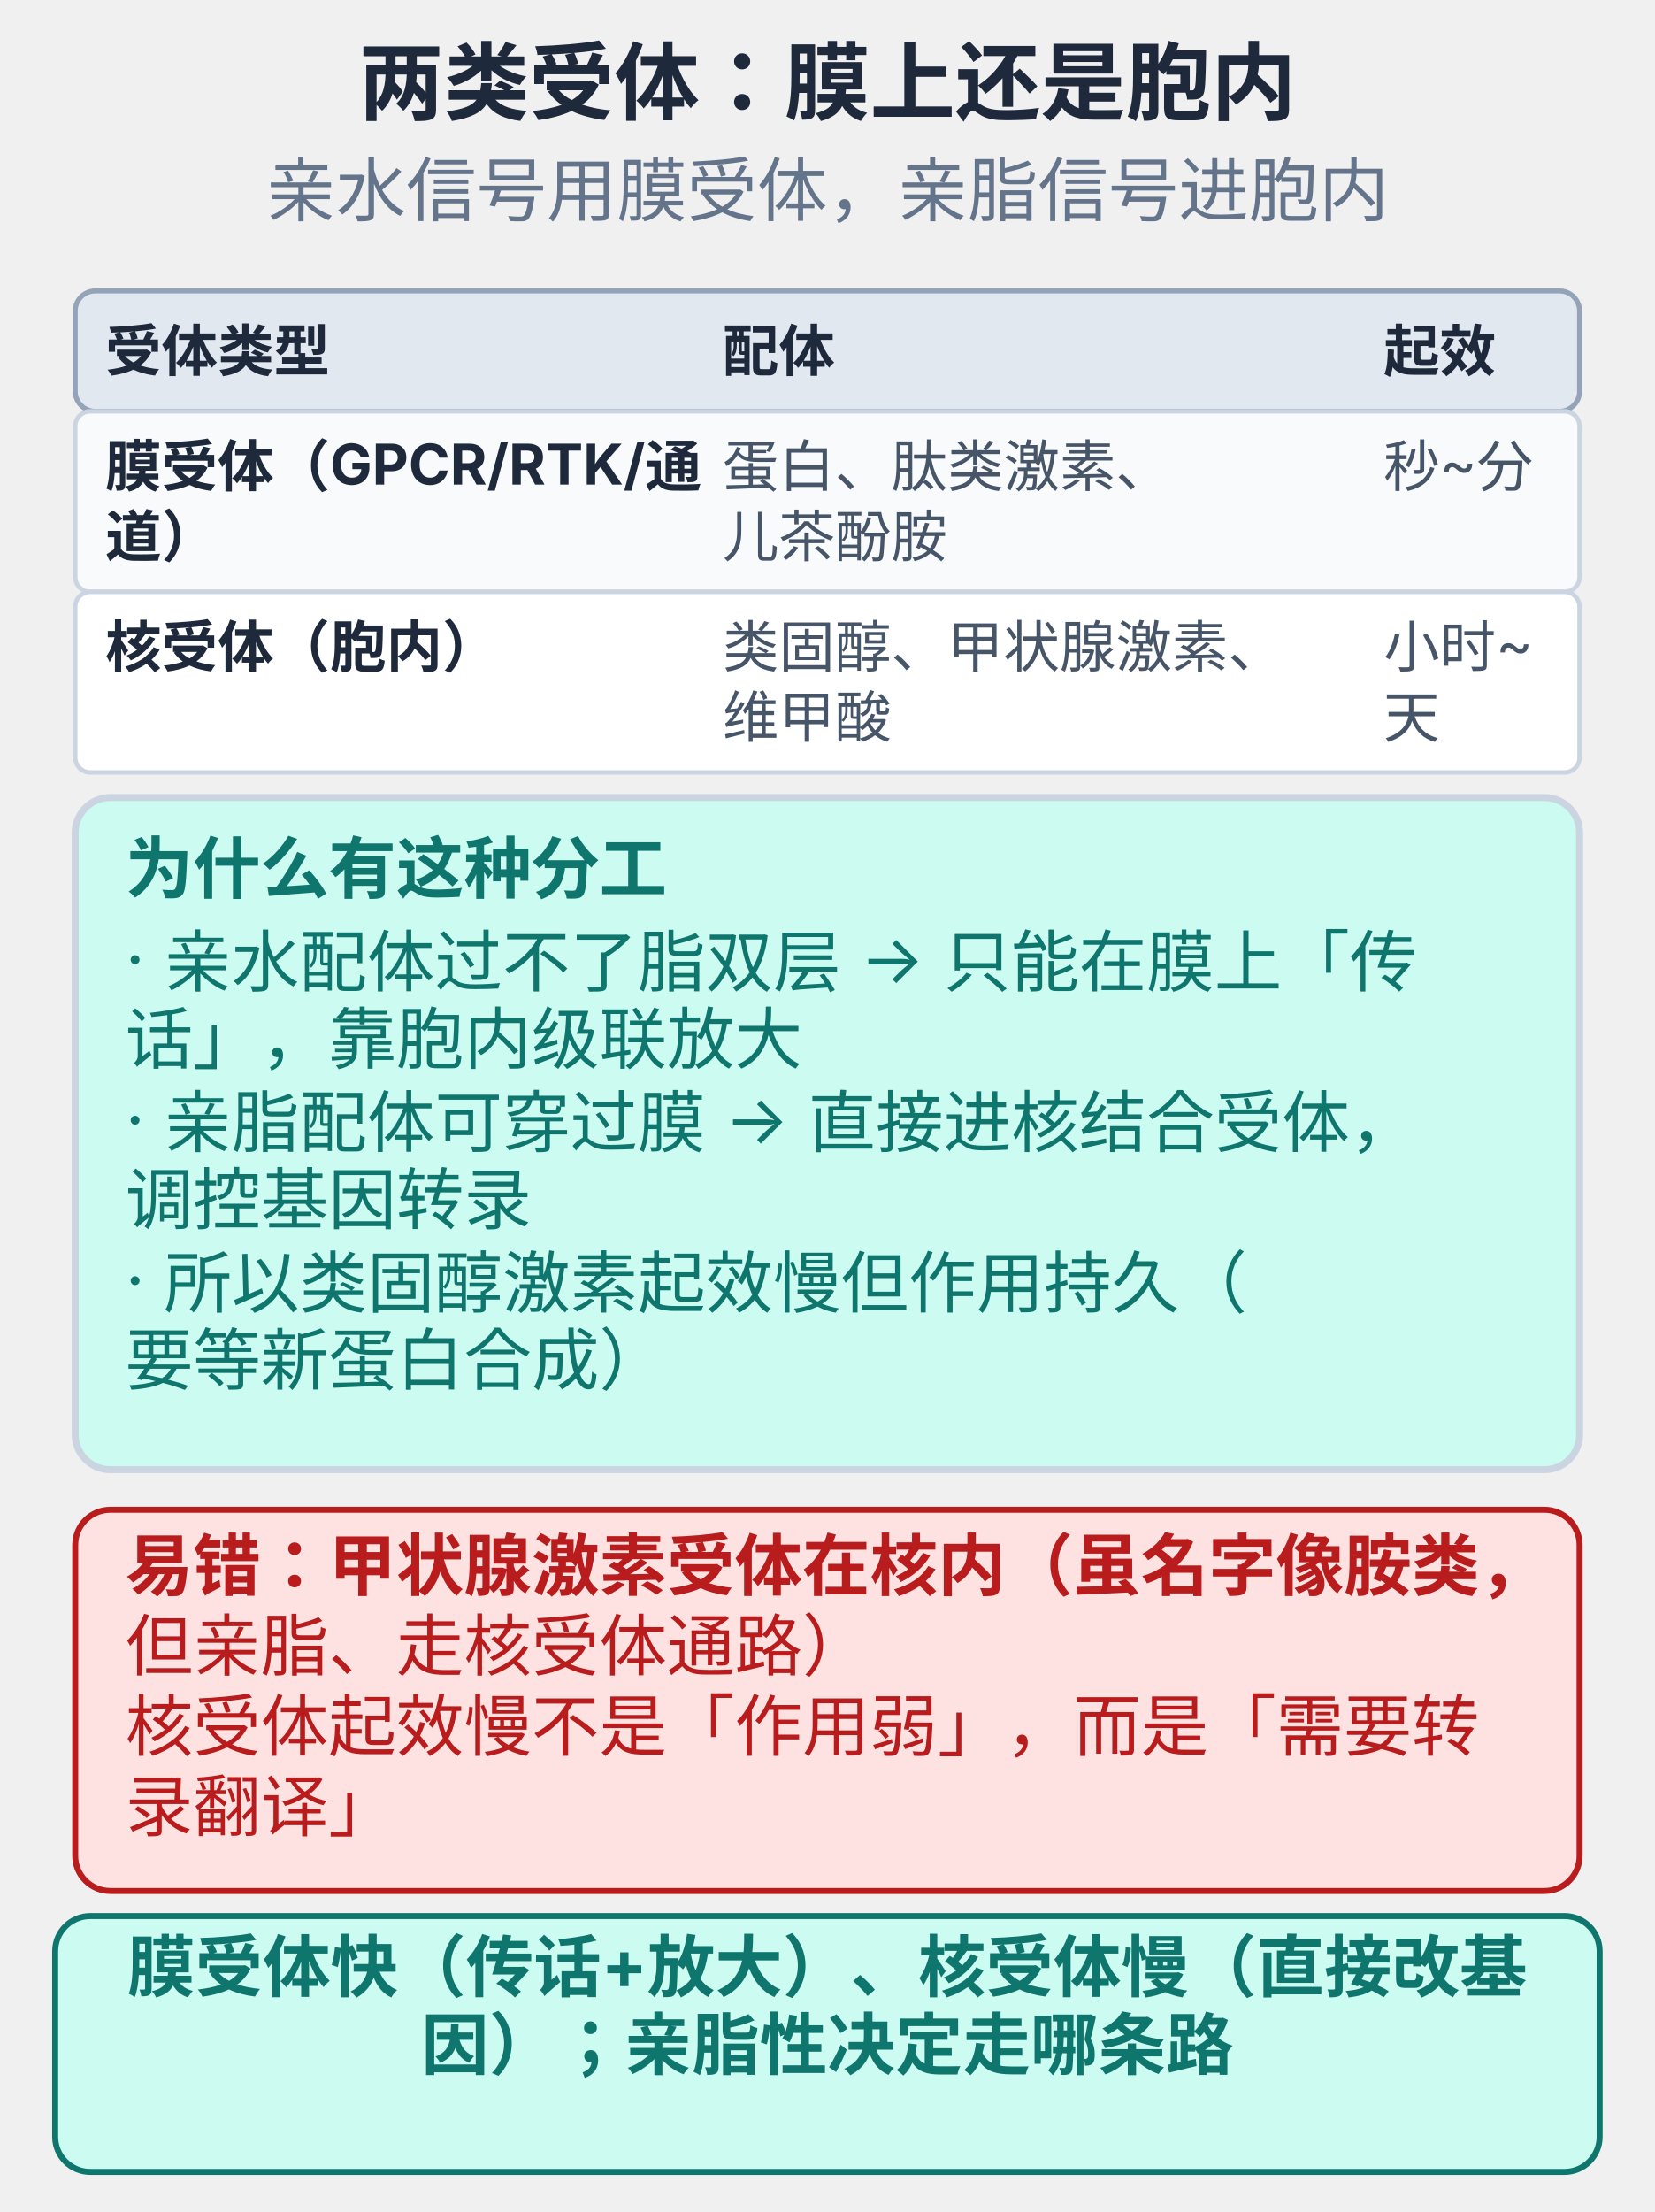
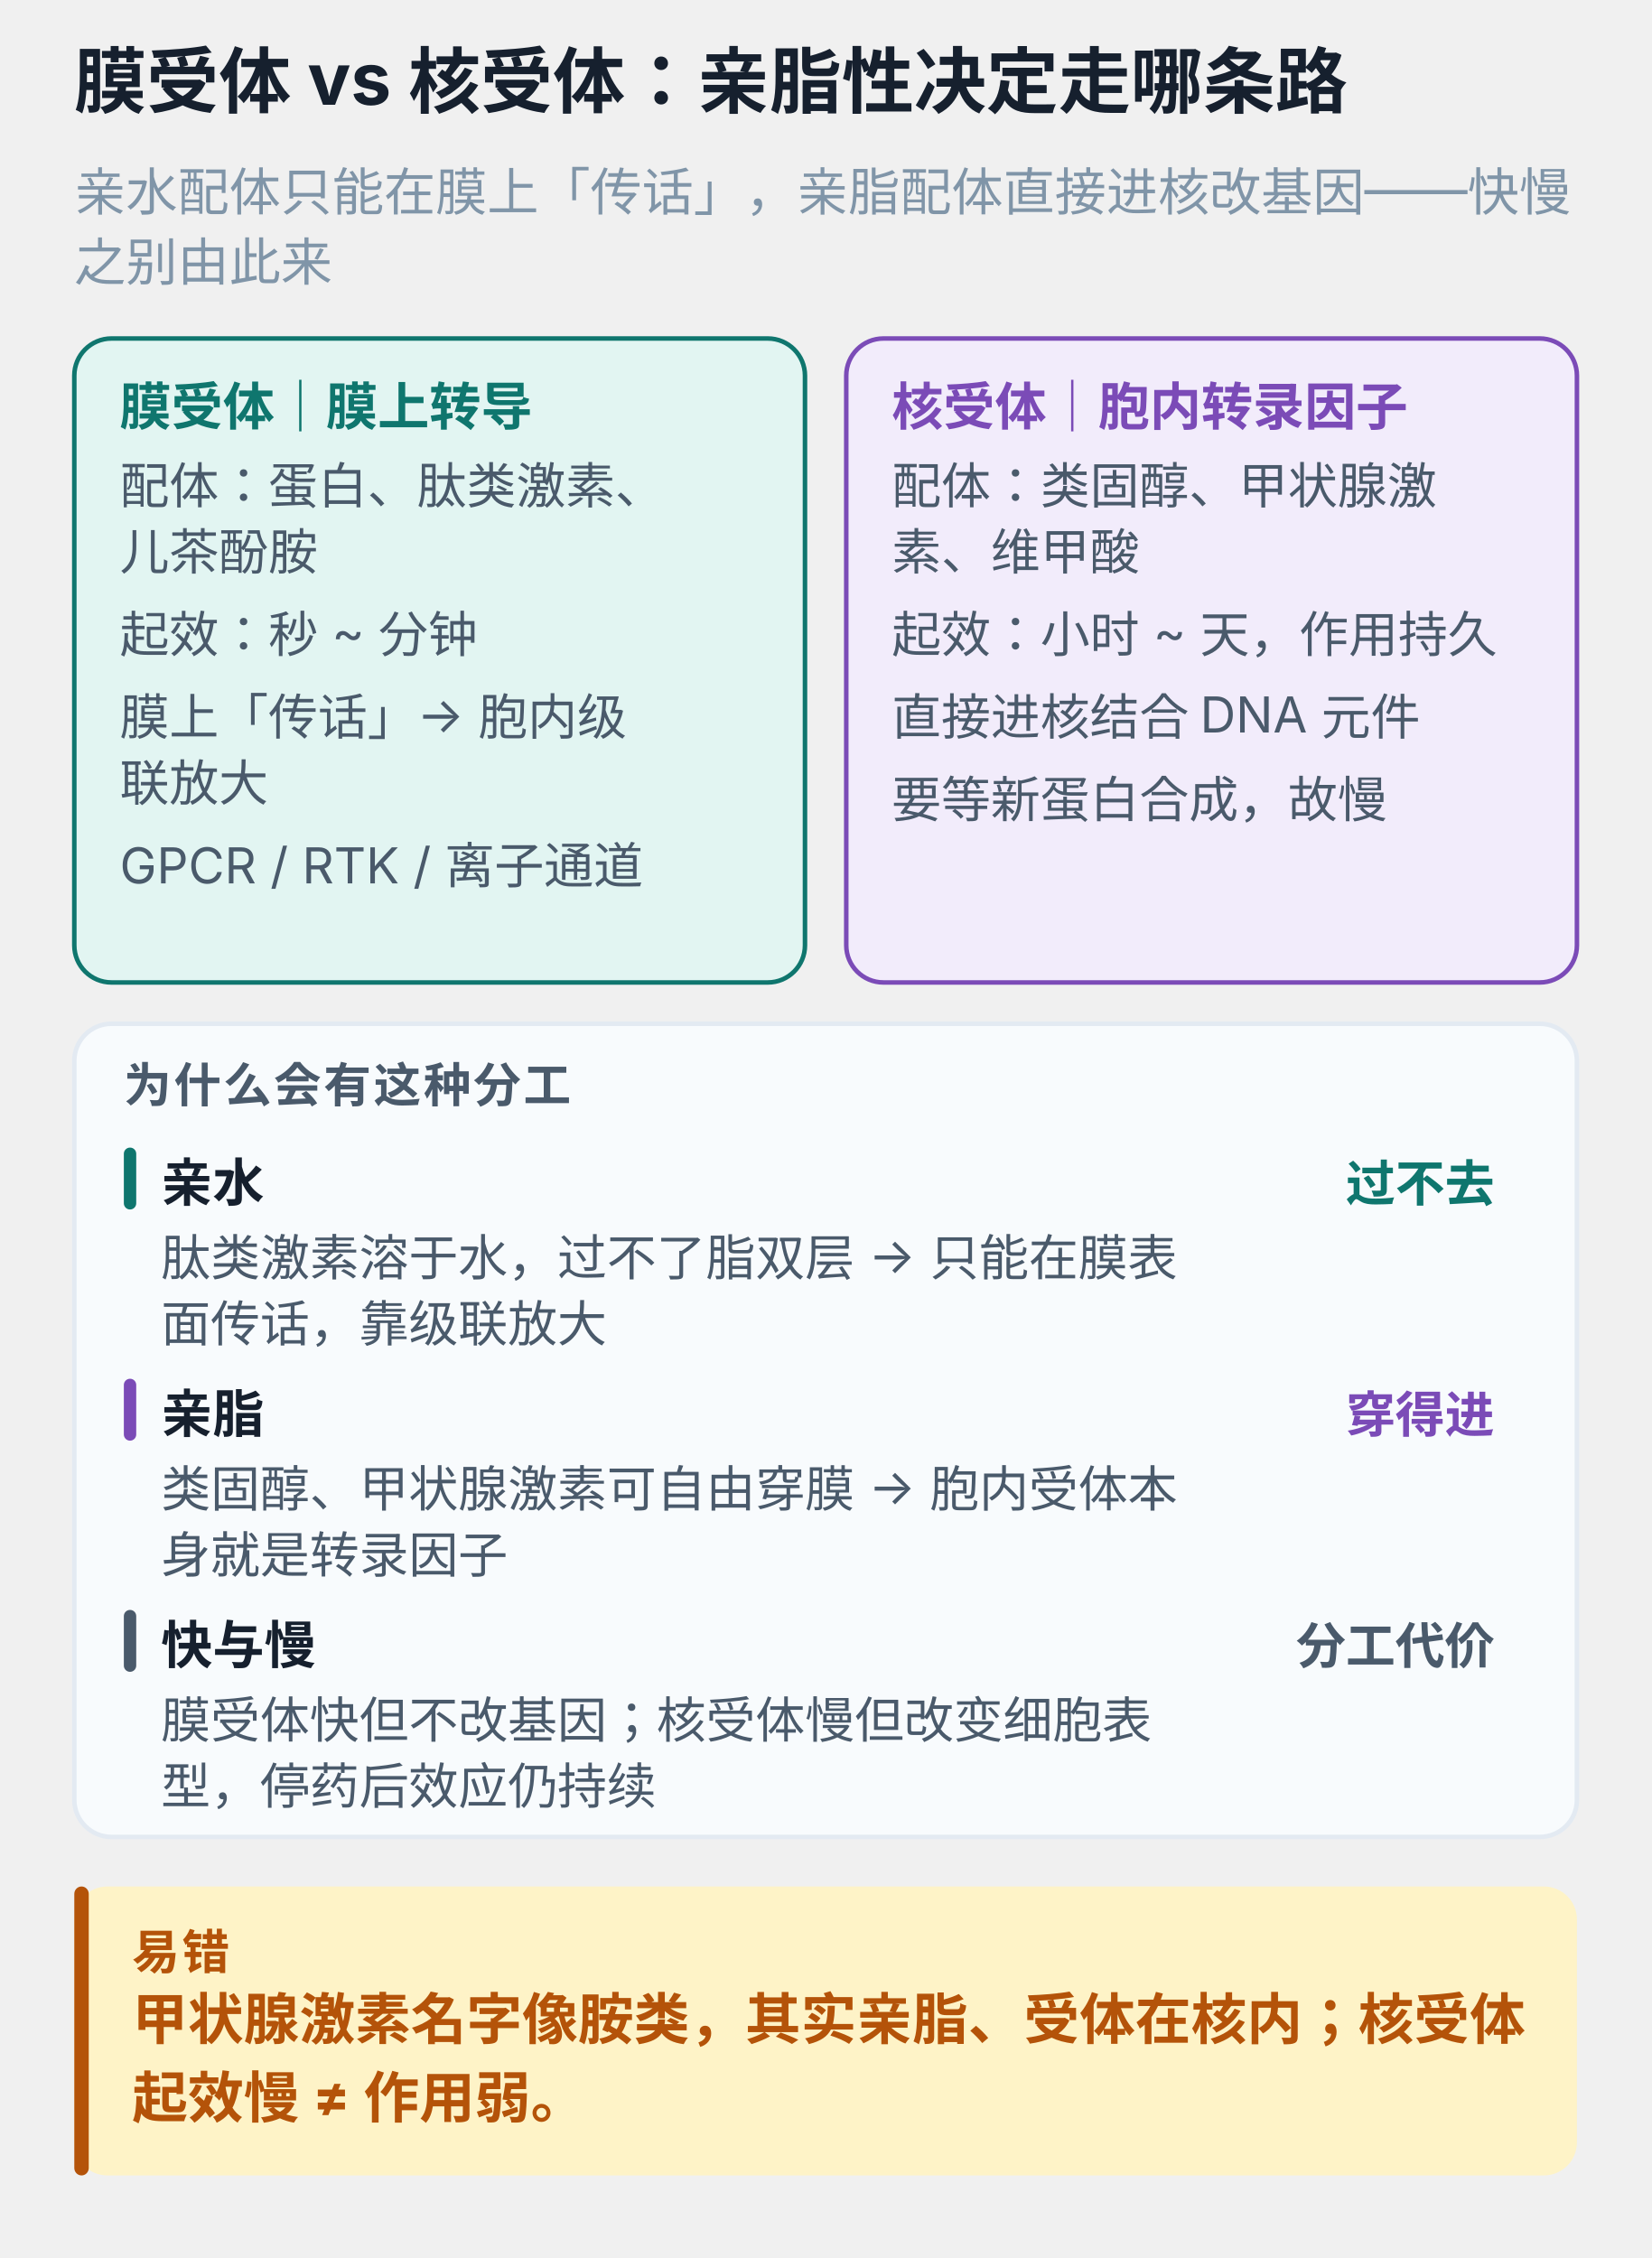
- <svg xmlns="http://www.w3.org/2000/svg" viewBox="0 0 330 441" width="100%" style="max-width:330px;display:block;margin:0 auto;background:#ffffff;border-radius:10px" role="img">
-   <text x="165.0" y="22.6" text-anchor="middle" font-size="17" font-weight="700" fill="#1e293b" font-family="-apple-system,'PingFang SC','Microsoft YaHei',sans-serif">两类受体：膜上还是胞内</text>
-   <text x="165.0" y="43.0" text-anchor="middle" font-size="14" font-weight="400" fill="#64748b" font-family="-apple-system,'PingFang SC','Microsoft YaHei',sans-serif">亲水信号用膜受体，亲脂信号进胞内</text>
-   <rect x="15.0" y="58.0" width="300.0" height="24.0" rx="4" fill="#e2e8f0" stroke="#94a3b8" stroke-width="1" />
-   <text x="21.0" y="74.0" text-anchor="start" font-size="11.2" font-weight="700" fill="#1e293b" font-family="-apple-system,'PingFang SC','Microsoft YaHei',sans-serif">受体类型</text>
-   <text x="144.1" y="74.0" text-anchor="start" font-size="11.2" font-weight="700" fill="#1e293b" font-family="-apple-system,'PingFang SC','Microsoft YaHei',sans-serif">配体</text>
-   <text x="275.9" y="74.0" text-anchor="start" font-size="11.2" font-weight="700" fill="#1e293b" font-family="-apple-system,'PingFang SC','Microsoft YaHei',sans-serif">起效</text>
-   <rect x="15.0" y="82.0" width="300.0" height="36.0" rx="3" fill="#f8fafc" stroke="#cbd5e1" stroke-width="0.9" />
-   <text x="21.0" y="97.0" text-anchor="start" font-size="11.2" font-weight="700" fill="#1e293b" font-family="-apple-system,'PingFang SC','Microsoft YaHei',sans-serif">膜受体（GPCR/RTK/通</text>
-   <text x="21.0" y="111.0" text-anchor="start" font-size="11.2" font-weight="700" fill="#1e293b" font-family="-apple-system,'PingFang SC','Microsoft YaHei',sans-serif">道）</text>
-   <text x="144.1" y="97.0" text-anchor="start" font-size="11.2" font-weight="400" fill="#475569" font-family="-apple-system,'PingFang SC','Microsoft YaHei',sans-serif">蛋白、肽类激素、</text>
-   <text x="144.1" y="111.0" text-anchor="start" font-size="11.2" font-weight="400" fill="#475569" font-family="-apple-system,'PingFang SC','Microsoft YaHei',sans-serif">儿茶酚胺</text>
-   <text x="275.9" y="97.0" text-anchor="start" font-size="11.2" font-weight="400" fill="#475569" font-family="-apple-system,'PingFang SC','Microsoft YaHei',sans-serif">秒~分</text>
-   <rect x="15.0" y="118.0" width="300.0" height="36.0" rx="3" fill="#ffffff" stroke="#cbd5e1" stroke-width="0.9" />
-   <text x="21.0" y="133.0" text-anchor="start" font-size="11.2" font-weight="700" fill="#1e293b" font-family="-apple-system,'PingFang SC','Microsoft YaHei',sans-serif">核受体（胞内）</text>
-   <text x="144.1" y="133.0" text-anchor="start" font-size="11.2" font-weight="400" fill="#475569" font-family="-apple-system,'PingFang SC','Microsoft YaHei',sans-serif">类固醇、甲状腺激素、</text>
-   <text x="144.1" y="147.0" text-anchor="start" font-size="11.2" font-weight="400" fill="#475569" font-family="-apple-system,'PingFang SC','Microsoft YaHei',sans-serif">维甲酸</text>
-   <text x="275.9" y="133.0" text-anchor="start" font-size="11.2" font-weight="400" fill="#475569" font-family="-apple-system,'PingFang SC','Microsoft YaHei',sans-serif">小时~</text>
-   <text x="275.9" y="147.0" text-anchor="start" font-size="11.2" font-weight="400" fill="#475569" font-family="-apple-system,'PingFang SC','Microsoft YaHei',sans-serif">天</text>
-   <rect x="15.0" y="159.0" width="300.0" height="134.0" rx="7" fill="#ccfbf1" stroke="#cbd5e1" stroke-width="1.4" />
-   <text x="25.0" y="178.0" text-anchor="start" font-size="13.5" font-weight="700" fill="#0f766e" font-family="-apple-system,'PingFang SC','Microsoft YaHei',sans-serif">为什么有这种分工</text>
-   <text x="25.0" y="196.0" text-anchor="start" font-size="13.5" font-weight="400" fill="#0f766e" font-family="-apple-system,'PingFang SC','Microsoft YaHei',sans-serif">· 亲水配体过不了脂双层 → 只能在膜上「传</text>
-   <text x="25.0" y="212.0" text-anchor="start" font-size="13.5" font-weight="400" fill="#0f766e" font-family="-apple-system,'PingFang SC','Microsoft YaHei',sans-serif">话」，靠胞内级联放大</text>
-   <text x="25.0" y="228.0" text-anchor="start" font-size="13.5" font-weight="400" fill="#0f766e" font-family="-apple-system,'PingFang SC','Microsoft YaHei',sans-serif">· 亲脂配体可穿过膜 → 直接进核结合受体，</text>
-   <text x="25.0" y="244.0" text-anchor="start" font-size="13.5" font-weight="400" fill="#0f766e" font-family="-apple-system,'PingFang SC','Microsoft YaHei',sans-serif">调控基因转录</text>
-   <text x="25.0" y="260.0" text-anchor="start" font-size="13.5" font-weight="400" fill="#0f766e" font-family="-apple-system,'PingFang SC','Microsoft YaHei',sans-serif">· 所以类固醇激素起效慢但作用持久（</text>
-   <text x="25.0" y="276.0" text-anchor="start" font-size="13.5" font-weight="400" fill="#0f766e" font-family="-apple-system,'PingFang SC','Microsoft YaHei',sans-serif">要等新蛋白合成）</text>
-   <rect x="15.0" y="301.0" width="300.0" height="76.0" rx="7" fill="#fee2e2" stroke="#b91c1c" stroke-width="1.2" />
-   <text x="25.0" y="317.0" text-anchor="start" font-size="13.5" font-weight="700" fill="#b91c1c" font-family="-apple-system,'PingFang SC','Microsoft YaHei',sans-serif">易错：甲状腺激素受体在核内（虽名字像胺类，</text>
-   <text x="25.0" y="333.0" text-anchor="start" font-size="13.5" font-weight="400" fill="#b91c1c" font-family="-apple-system,'PingFang SC','Microsoft YaHei',sans-serif">但亲脂、走核受体通路）</text>
-   <text x="25.0" y="349.0" text-anchor="start" font-size="13.5" font-weight="400" fill="#b91c1c" font-family="-apple-system,'PingFang SC','Microsoft YaHei',sans-serif">核受体起效慢不是「作用弱」，而是「需要转</text>
-   <text x="25.0" y="365.0" text-anchor="start" font-size="13.5" font-weight="400" fill="#b91c1c" font-family="-apple-system,'PingFang SC','Microsoft YaHei',sans-serif">录翻译」</text>
-   <rect x="11.0" y="382.0" width="308.0" height="51.0" rx="7" fill="#ccfbf1" stroke="#0f766e" stroke-width="1.2" />
-   <text x="165.0" y="397.0" text-anchor="middle" font-size="13.5" font-weight="700" fill="#0f766e" font-family="-apple-system,'PingFang SC','Microsoft YaHei',sans-serif">膜受体快（传话+放大）、核受体慢（直接改基</text>
-   <text x="165.0" y="412.5" text-anchor="middle" font-size="13.5" font-weight="700" fill="#0f766e" font-family="-apple-system,'PingFang SC','Microsoft YaHei',sans-serif">因）；亲脂性决定走哪条路</text>
+ <svg xmlns="http://www.w3.org/2000/svg" viewBox="0 0 400 547" width="100%" style="max-width:400px;display:block;margin:0 auto;background:#ffffff;border-radius:12px" role="img" aria-label="膜受体 vs 核受体：亲脂性决定走哪条路">
+   <text x="18.0" y="26.0" font-size="17.5" font-weight="700" fill="#16202e" font-family="-apple-system,BlinkMacSystemFont,'PingFang SC','Microsoft YaHei',sans-serif">膜受体 vs 核受体：亲脂性决定走哪条路</text>
+   <text x="18.0" y="51.0" font-size="12.5" font-weight="400" fill="#8095a8" font-family="-apple-system,BlinkMacSystemFont,'PingFang SC','Microsoft YaHei',sans-serif">亲水配体只能在膜上「传话」，亲脂配体直接进核改基因——快慢</text>
+   <text x="18.0" y="68.0" font-size="12.5" font-weight="400" fill="#8095a8" font-family="-apple-system,BlinkMacSystemFont,'PingFang SC','Microsoft YaHei',sans-serif">之别由此来</text>
+   <rect x="18.0" y="82.0" width="177.0" height="156.0" rx="9" fill="#e2f5f2" stroke="#0f766e" stroke-width="1.1" />
+   <text x="29.0" y="103.0" font-size="12.5" font-weight="700" fill="#0f766e" font-family="-apple-system,BlinkMacSystemFont,'PingFang SC','Microsoft YaHei',sans-serif">膜受体｜膜上转导</text>
+   <text x="29.0" y="122.0" font-size="12" font-weight="400" fill="#4a5a6b" font-family="-apple-system,BlinkMacSystemFont,'PingFang SC','Microsoft YaHei',sans-serif">配体：蛋白、肽类激素、</text>
+   <text x="29.0" y="138.0" font-size="12" font-weight="400" fill="#4a5a6b" font-family="-apple-system,BlinkMacSystemFont,'PingFang SC','Microsoft YaHei',sans-serif">儿茶酚胺</text>
+   <text x="29.0" y="158.0" font-size="12" font-weight="400" fill="#4a5a6b" font-family="-apple-system,BlinkMacSystemFont,'PingFang SC','Microsoft YaHei',sans-serif">起效：秒 ~ 分钟</text>
+   <text x="29.0" y="178.0" font-size="12" font-weight="400" fill="#4a5a6b" font-family="-apple-system,BlinkMacSystemFont,'PingFang SC','Microsoft YaHei',sans-serif">膜上「传话」→ 胞内级</text>
+   <text x="29.0" y="194.0" font-size="12" font-weight="400" fill="#4a5a6b" font-family="-apple-system,BlinkMacSystemFont,'PingFang SC','Microsoft YaHei',sans-serif">联放大</text>
+   <text x="29.0" y="214.0" font-size="12" font-weight="400" fill="#4a5a6b" font-family="-apple-system,BlinkMacSystemFont,'PingFang SC','Microsoft YaHei',sans-serif">GPCR / RTK / 离子通道</text>
+   <rect x="205.0" y="82.0" width="177.0" height="156.0" rx="9" fill="#f2ecfb" stroke="#7b4bb7" stroke-width="1.1" />
+   <text x="216.0" y="103.0" font-size="12.5" font-weight="700" fill="#7b4bb7" font-family="-apple-system,BlinkMacSystemFont,'PingFang SC','Microsoft YaHei',sans-serif">核受体｜胞内转录因子</text>
+   <text x="216.0" y="122.0" font-size="12" font-weight="400" fill="#4a5a6b" font-family="-apple-system,BlinkMacSystemFont,'PingFang SC','Microsoft YaHei',sans-serif">配体：类固醇、甲状腺激</text>
+   <text x="216.0" y="138.0" font-size="12" font-weight="400" fill="#4a5a6b" font-family="-apple-system,BlinkMacSystemFont,'PingFang SC','Microsoft YaHei',sans-serif">素、维甲酸</text>
+   <text x="216.0" y="158.0" font-size="12" font-weight="400" fill="#4a5a6b" font-family="-apple-system,BlinkMacSystemFont,'PingFang SC','Microsoft YaHei',sans-serif">起效：小时 ~ 天，作用持久</text>
+   <text x="216.0" y="178.0" font-size="12" font-weight="400" fill="#4a5a6b" font-family="-apple-system,BlinkMacSystemFont,'PingFang SC','Microsoft YaHei',sans-serif">直接进核结合 DNA 元件</text>
+   <text x="216.0" y="198.0" font-size="12" font-weight="400" fill="#4a5a6b" font-family="-apple-system,BlinkMacSystemFont,'PingFang SC','Microsoft YaHei',sans-serif">要等新蛋白合成，故慢</text>
+   <rect x="18.0" y="248.0" width="364.0" height="197.0" rx="9" fill="#f8fbfd" stroke="#e3eaf2" stroke-width="1.1" />
+   <text x="30.0" y="267.0" font-size="11.5" font-weight="700" fill="#4a5a6b" letter-spacing="0.6" font-family="-apple-system,BlinkMacSystemFont,'PingFang SC','Microsoft YaHei',sans-serif">为什么会有这种分工</text>
+   <rect x="30.0" y="278.0" width="3.0" height="15.0" rx="1.5" fill="#0f766e" />
+   <text x="39.0" y="291.0" font-size="12.5" font-weight="700" fill="#16202e" font-family="-apple-system,BlinkMacSystemFont,'PingFang SC','Microsoft YaHei',sans-serif">亲水</text>
+   <text x="362.0" y="291.0" text-anchor="end" font-size="12" font-weight="700" fill="#0f766e" font-family="-apple-system,BlinkMacSystemFont,'PingFang SC','Microsoft YaHei',sans-serif">过不去</text>
+   <text x="39.0" y="309.0" font-size="12" font-weight="400" fill="#4a5a6b" font-family="-apple-system,BlinkMacSystemFont,'PingFang SC','Microsoft YaHei',sans-serif">肽类激素溶于水，过不了脂双层 → 只能在膜表</text>
+   <text x="39.0" y="325.0" font-size="12" font-weight="400" fill="#4a5a6b" font-family="-apple-system,BlinkMacSystemFont,'PingFang SC','Microsoft YaHei',sans-serif">面传话，靠级联放大</text>
+   <rect x="30.0" y="334.0" width="3.0" height="15.0" rx="1.5" fill="#7b4bb7" />
+   <text x="39.0" y="347.0" font-size="12.5" font-weight="700" fill="#16202e" font-family="-apple-system,BlinkMacSystemFont,'PingFang SC','Microsoft YaHei',sans-serif">亲脂</text>
+   <text x="362.0" y="347.0" text-anchor="end" font-size="12" font-weight="700" fill="#7b4bb7" font-family="-apple-system,BlinkMacSystemFont,'PingFang SC','Microsoft YaHei',sans-serif">穿得进</text>
+   <text x="39.0" y="365.0" font-size="12" font-weight="400" fill="#4a5a6b" font-family="-apple-system,BlinkMacSystemFont,'PingFang SC','Microsoft YaHei',sans-serif">类固醇、甲状腺激素可自由穿膜 → 胞内受体本</text>
+   <text x="39.0" y="381.0" font-size="12" font-weight="400" fill="#4a5a6b" font-family="-apple-system,BlinkMacSystemFont,'PingFang SC','Microsoft YaHei',sans-serif">身就是转录因子</text>
+   <rect x="30.0" y="390.0" width="3.0" height="15.0" rx="1.5" fill="#4a5a6b" />
+   <text x="39.0" y="403.0" font-size="12.5" font-weight="700" fill="#16202e" font-family="-apple-system,BlinkMacSystemFont,'PingFang SC','Microsoft YaHei',sans-serif">快与慢</text>
+   <text x="362.0" y="403.0" text-anchor="end" font-size="12" font-weight="700" fill="#4a5a6b" font-family="-apple-system,BlinkMacSystemFont,'PingFang SC','Microsoft YaHei',sans-serif">分工代价</text>
+   <text x="39.0" y="421.0" font-size="12" font-weight="400" fill="#4a5a6b" font-family="-apple-system,BlinkMacSystemFont,'PingFang SC','Microsoft YaHei',sans-serif">膜受体快但不改基因；核受体慢但改变细胞表</text>
+   <text x="39.0" y="437.0" font-size="12" font-weight="400" fill="#4a5a6b" font-family="-apple-system,BlinkMacSystemFont,'PingFang SC','Microsoft YaHei',sans-serif">型，停药后效应仍持续</text>
+   <rect x="18.0" y="457.0" width="364.0" height="70.0" rx="8" fill="#fef3c7" />
+   <rect x="18.0" y="457.0" width="3.5" height="70.0" rx="1.8" fill="#b45309" />
+   <text x="32.0" y="477.0" font-size="11.5" font-weight="700" fill="#b45309" letter-spacing="0.6" font-family="-apple-system,BlinkMacSystemFont,'PingFang SC','Microsoft YaHei',sans-serif">易错</text>
+   <text x="32.0" y="494.0" font-size="13.5" font-weight="700" fill="#b45309" font-family="-apple-system,BlinkMacSystemFont,'PingFang SC','Microsoft YaHei',sans-serif">甲状腺激素名字像胺类，其实亲脂、受体在核内；核受体</text>
+   <text x="32.0" y="513.0" font-size="13.5" font-weight="700" fill="#b45309" font-family="-apple-system,BlinkMacSystemFont,'PingFang SC','Microsoft YaHei',sans-serif">起效慢 ≠ 作用弱。</text>
</svg>
